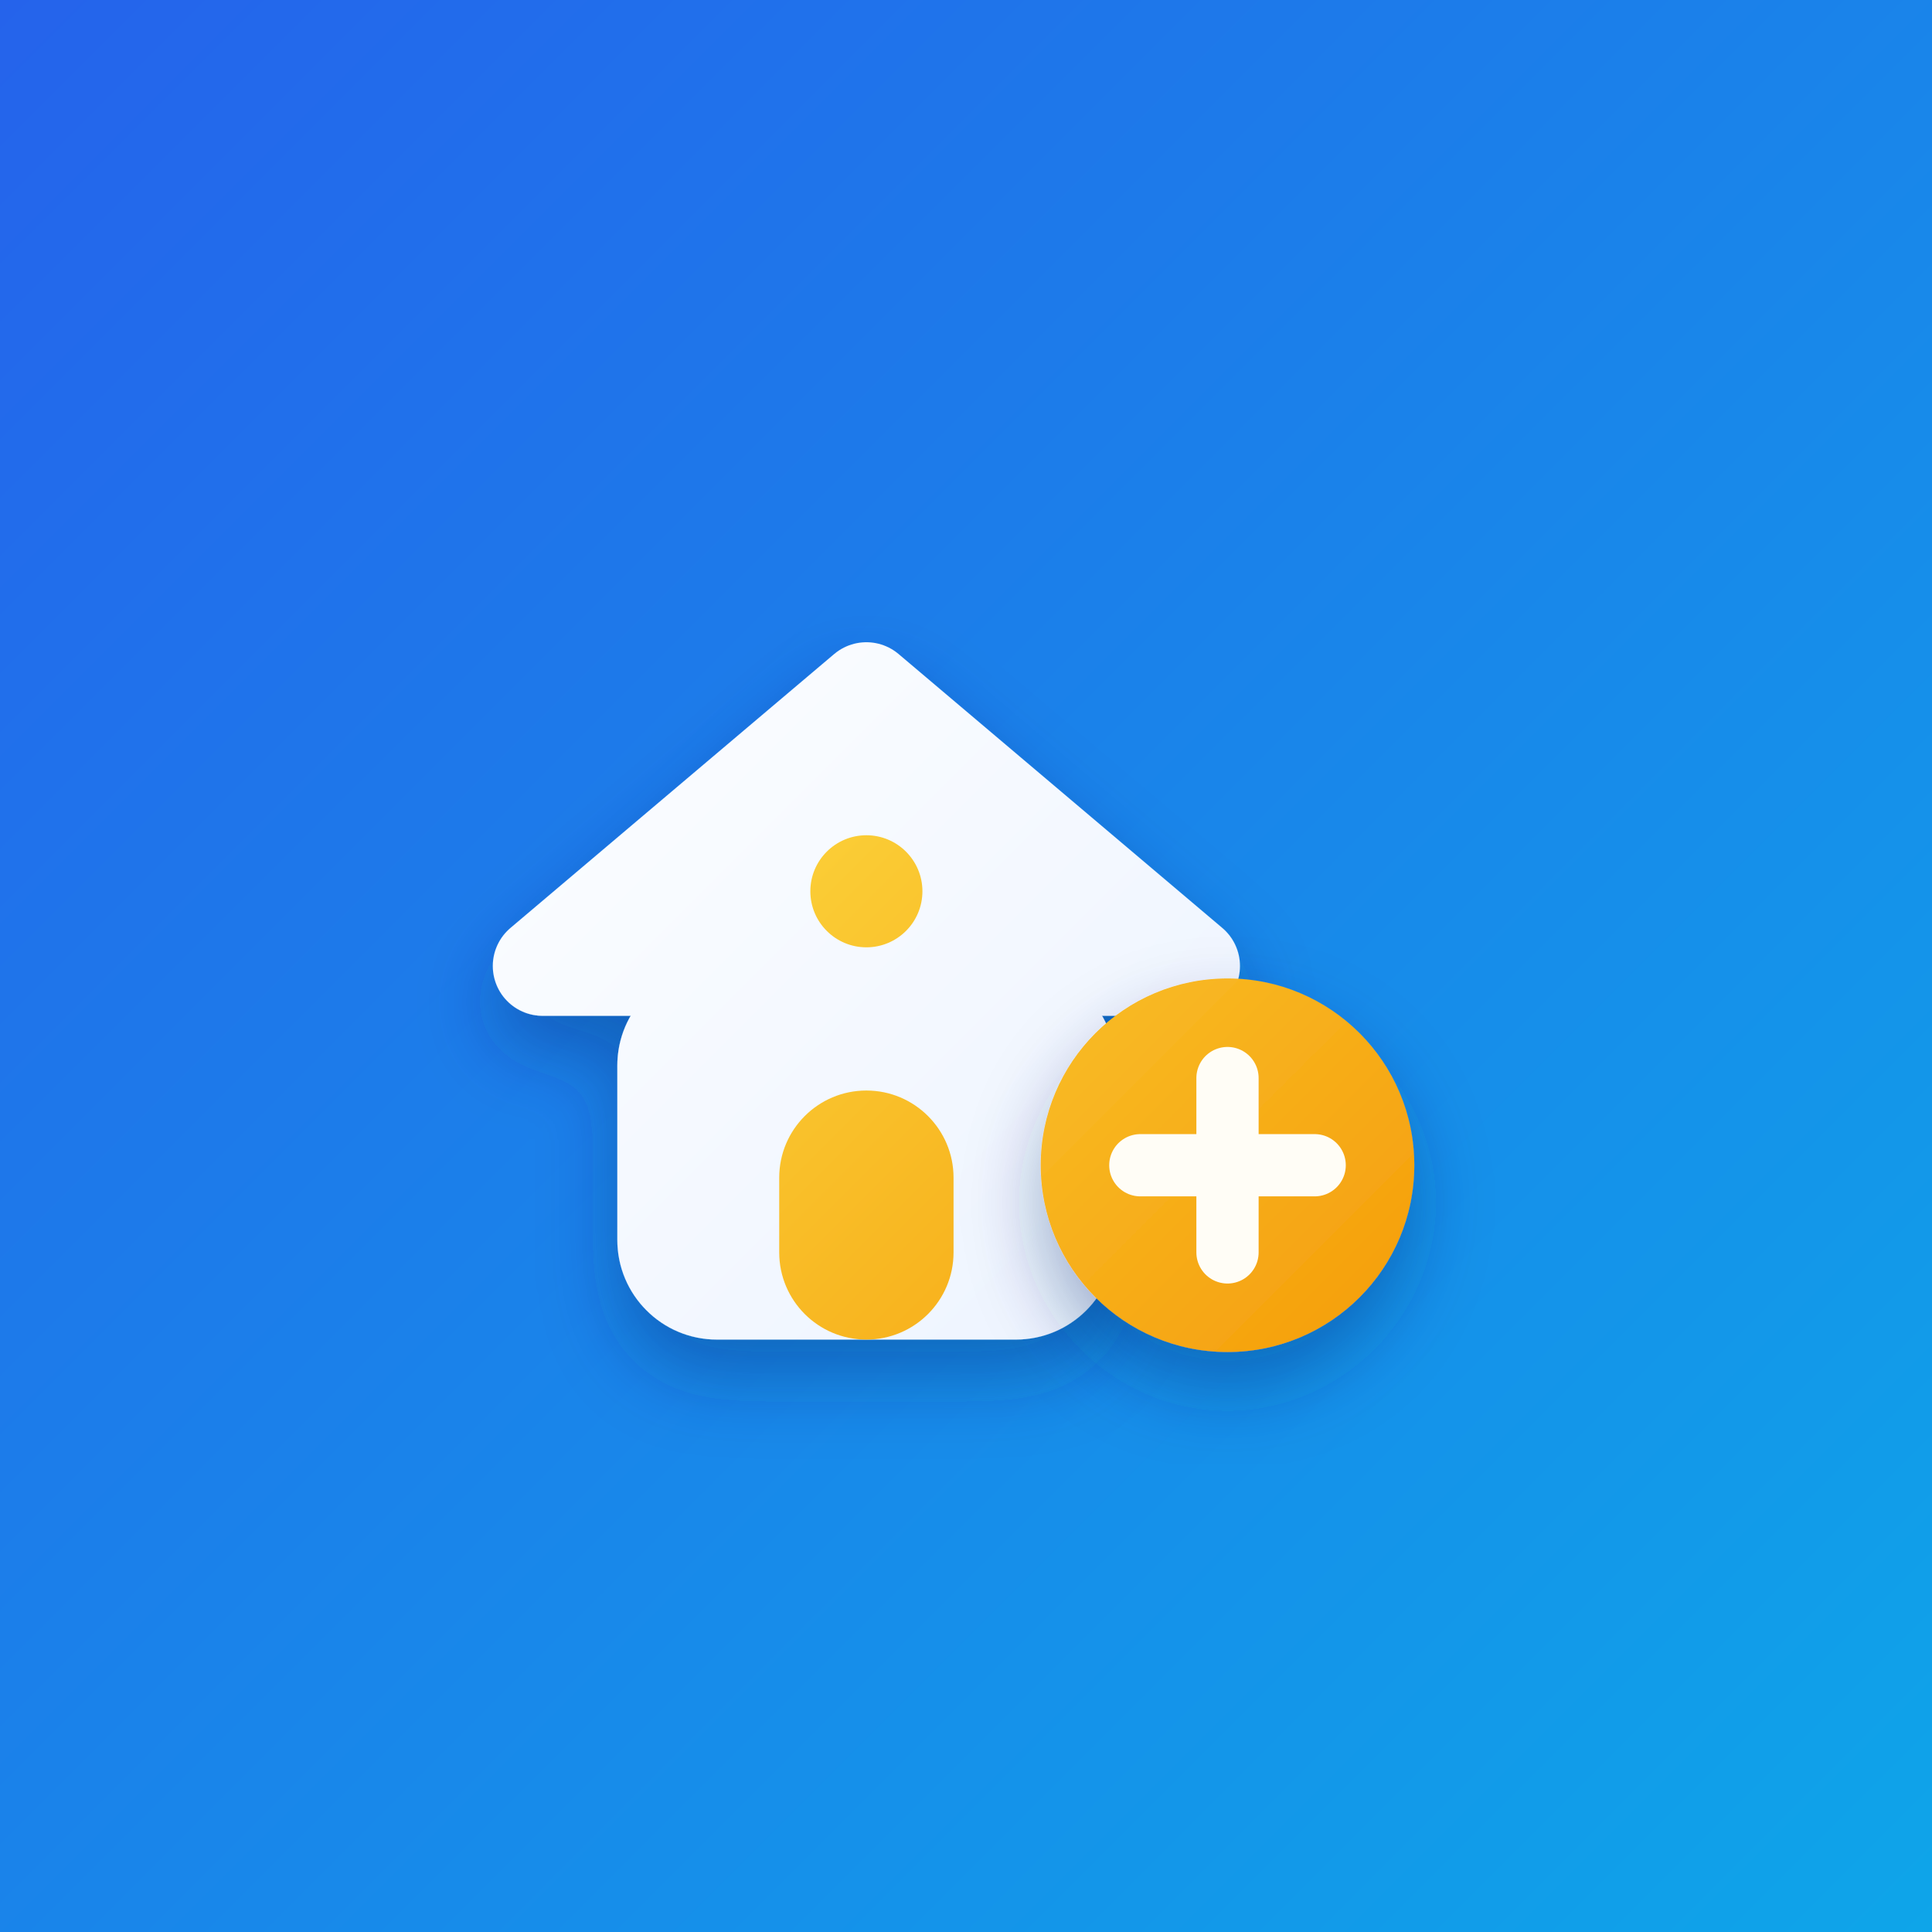
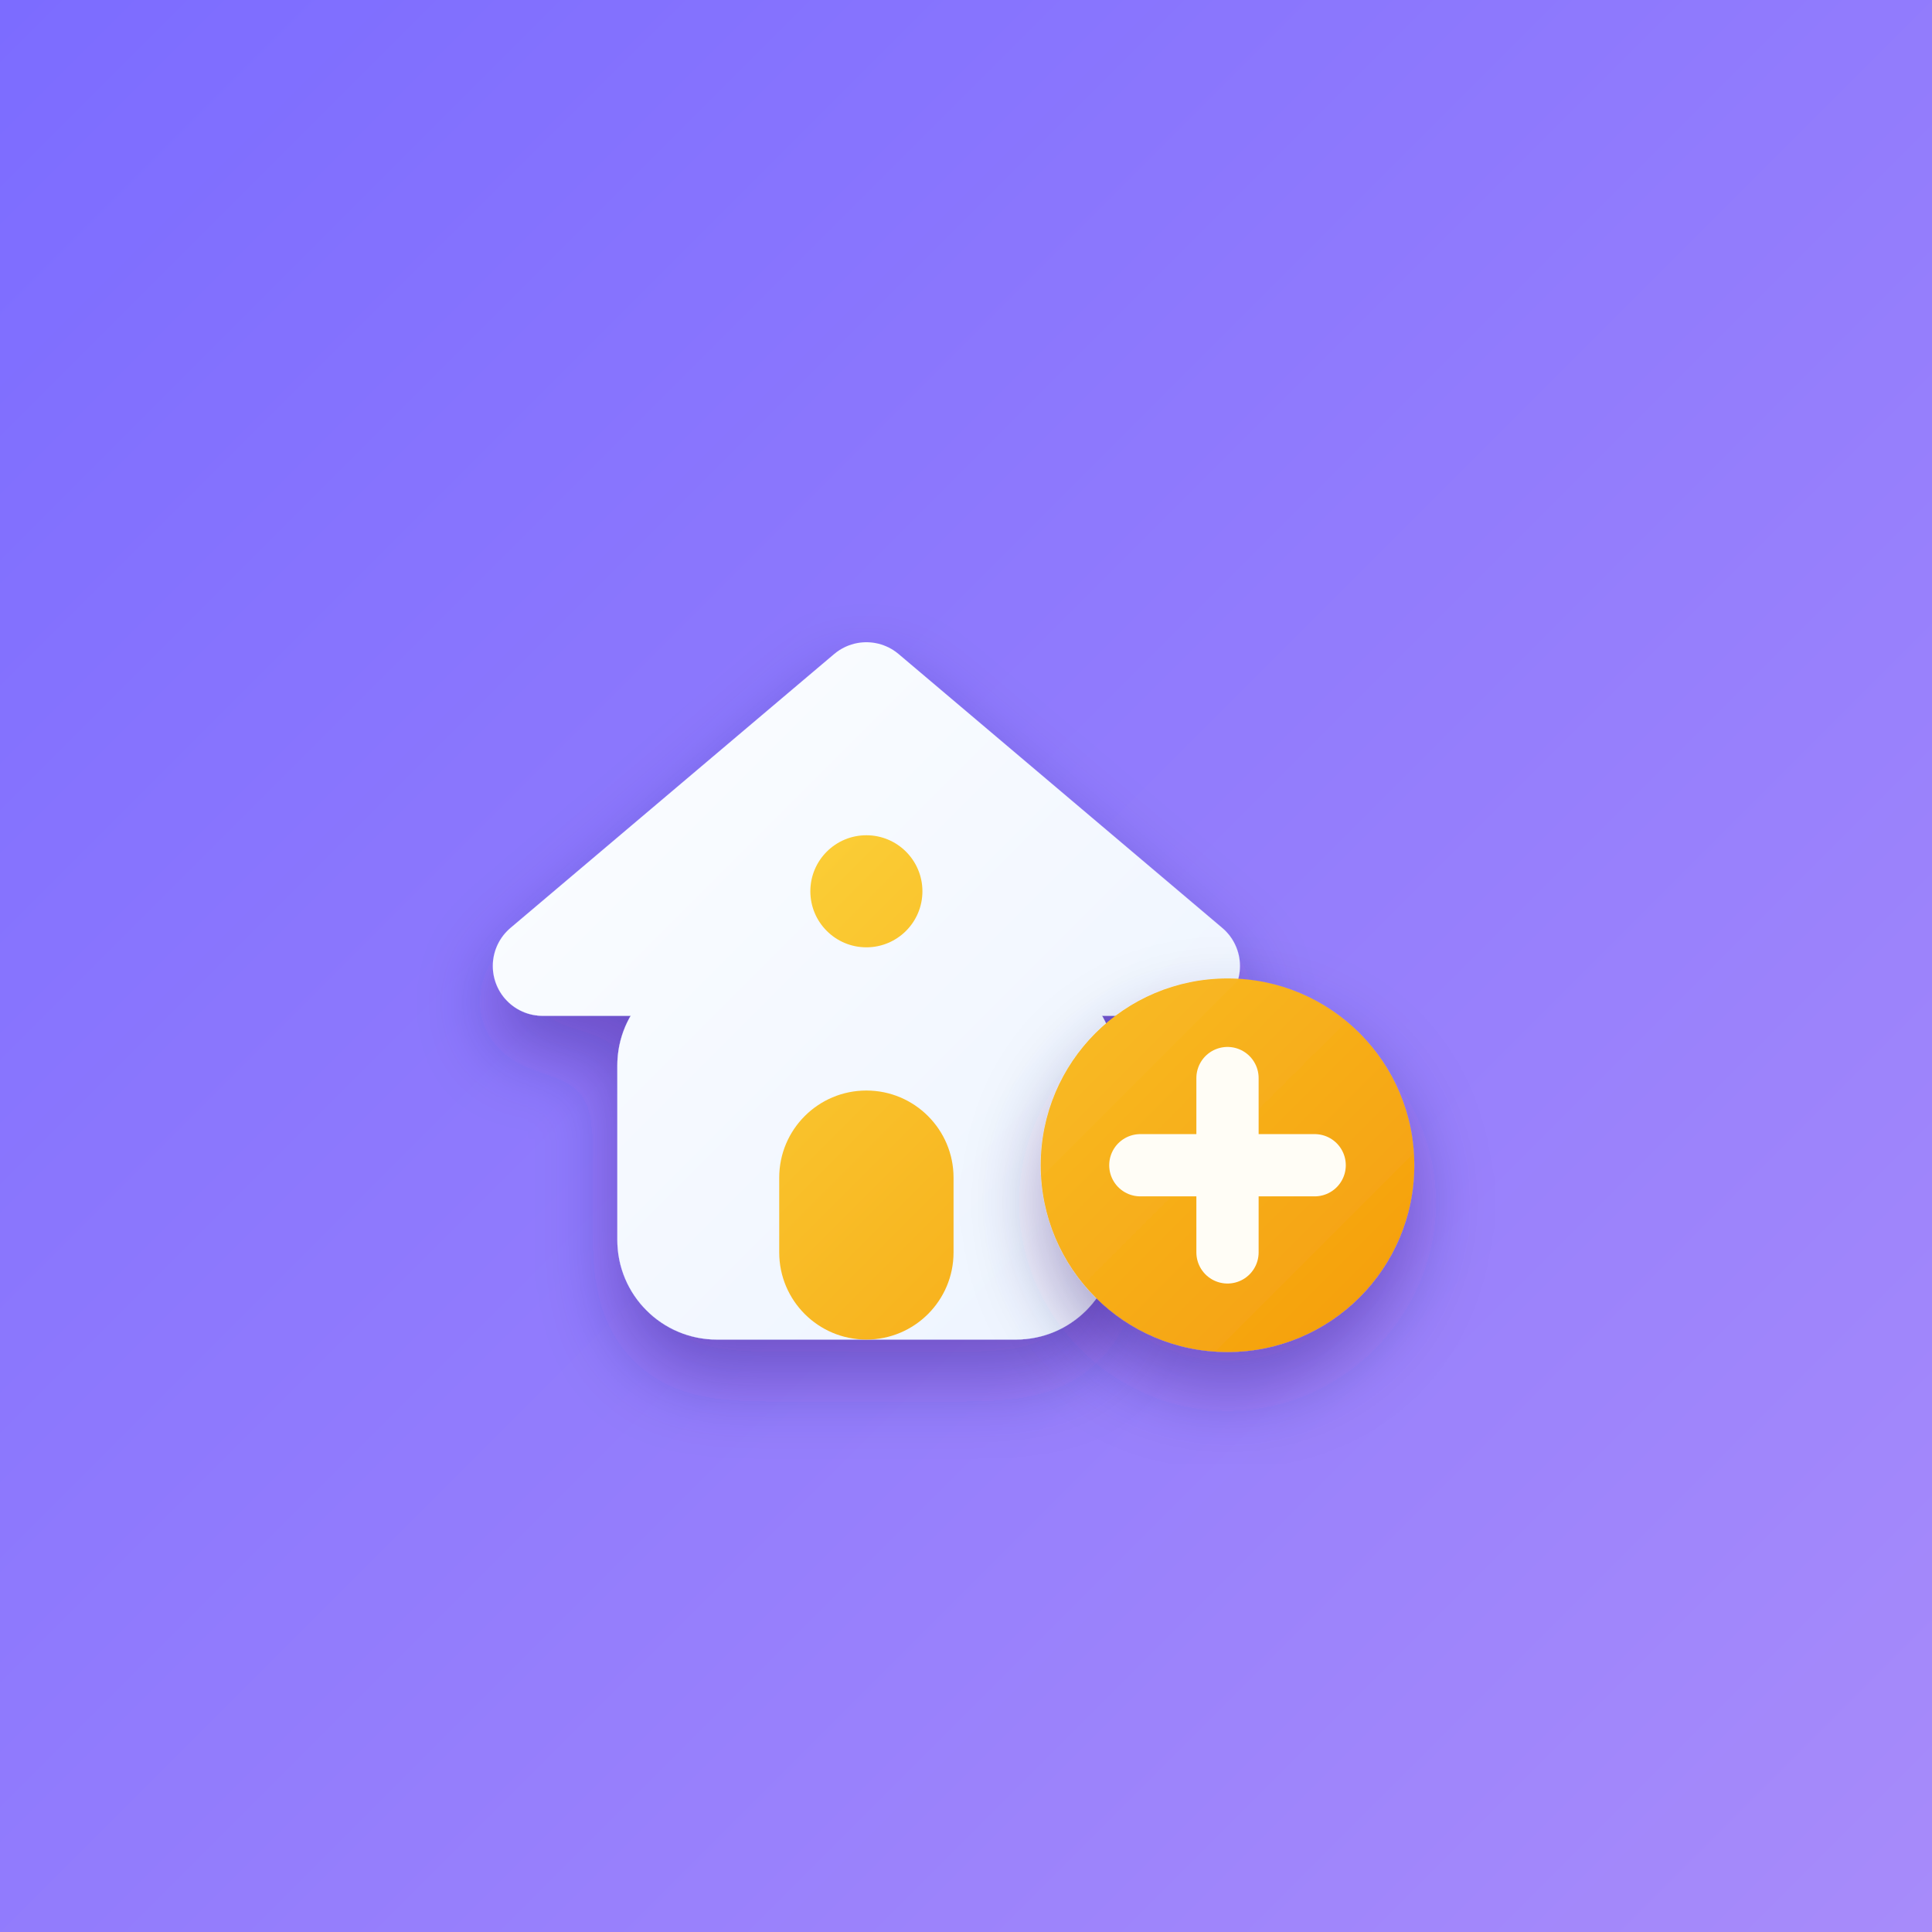
<svg xmlns="http://www.w3.org/2000/svg" viewBox="0 0 512 512">
  <defs>
    <linearGradient id="bg" x1="0" y1="0" x2="512" y2="512" gradientUnits="userSpaceOnUse">
-       <stop stop-color="#2563EB" />
-       <stop offset="1" stop-color="#0EA5E9" />
+       <stop stop-color="#7C6CFF" />
+       <stop offset="1" stop-color="#A78BFA" />
    </linearGradient>
    <linearGradient id="gb" x1="10" y1="10" x2="86" y2="86" gradientUnits="userSpaceOnUse">
      <stop stop-color="#FFFFFF" />
      <stop offset="1" stop-color="#E8F1FF" />
    </linearGradient>
    <linearGradient id="ga" x1="20" y1="20" x2="80" y2="80" gradientUnits="userSpaceOnUse">
      <stop stop-color="#FDE047" />
      <stop offset="1" stop-color="#F59E0B" />
    </linearGradient>
    <filter id="gs" x="-30%" y="-30%" width="160%" height="160%">
-       <feDropShadow dx="0" dy="3" stdDeviation="3" flood-color="#0C2A6B" flood-opacity="0.35" />
+       <feDropShadow dx="0" dy="3" stdDeviation="3" flood-color="#2E1065" flood-opacity="0.35" />
    </filter>
  </defs>
  <rect width="512" height="512" fill="url(#bg)" />
  <g transform="translate(256 256) scale(3.3) translate(-48 -48)">
    <g filter="url(#gs)">
      <path d="M14 48 L40 26 L66 48 Z" fill="url(#gb)" stroke="url(#gb)" stroke-width="8" stroke-linejoin="round" paint-order="stroke" />
      <rect x="20" y="48" width="40" height="30" rx="8" fill="url(#gb)" />
    </g>
    <circle cx="40" cy="42" r="4.5" fill="url(#ga)" />
    <rect x="33" y="58" width="14" height="20" rx="7" fill="url(#ga)" />
    <g filter="url(#gs)">
      <circle cx="69" cy="64" r="15" fill="url(#ga)" />
      <path d="M69 57 V71 M62 64 H76" stroke="#FFFDF6" stroke-width="5" stroke-linecap="round" />
    </g>
  </g>
</svg>
